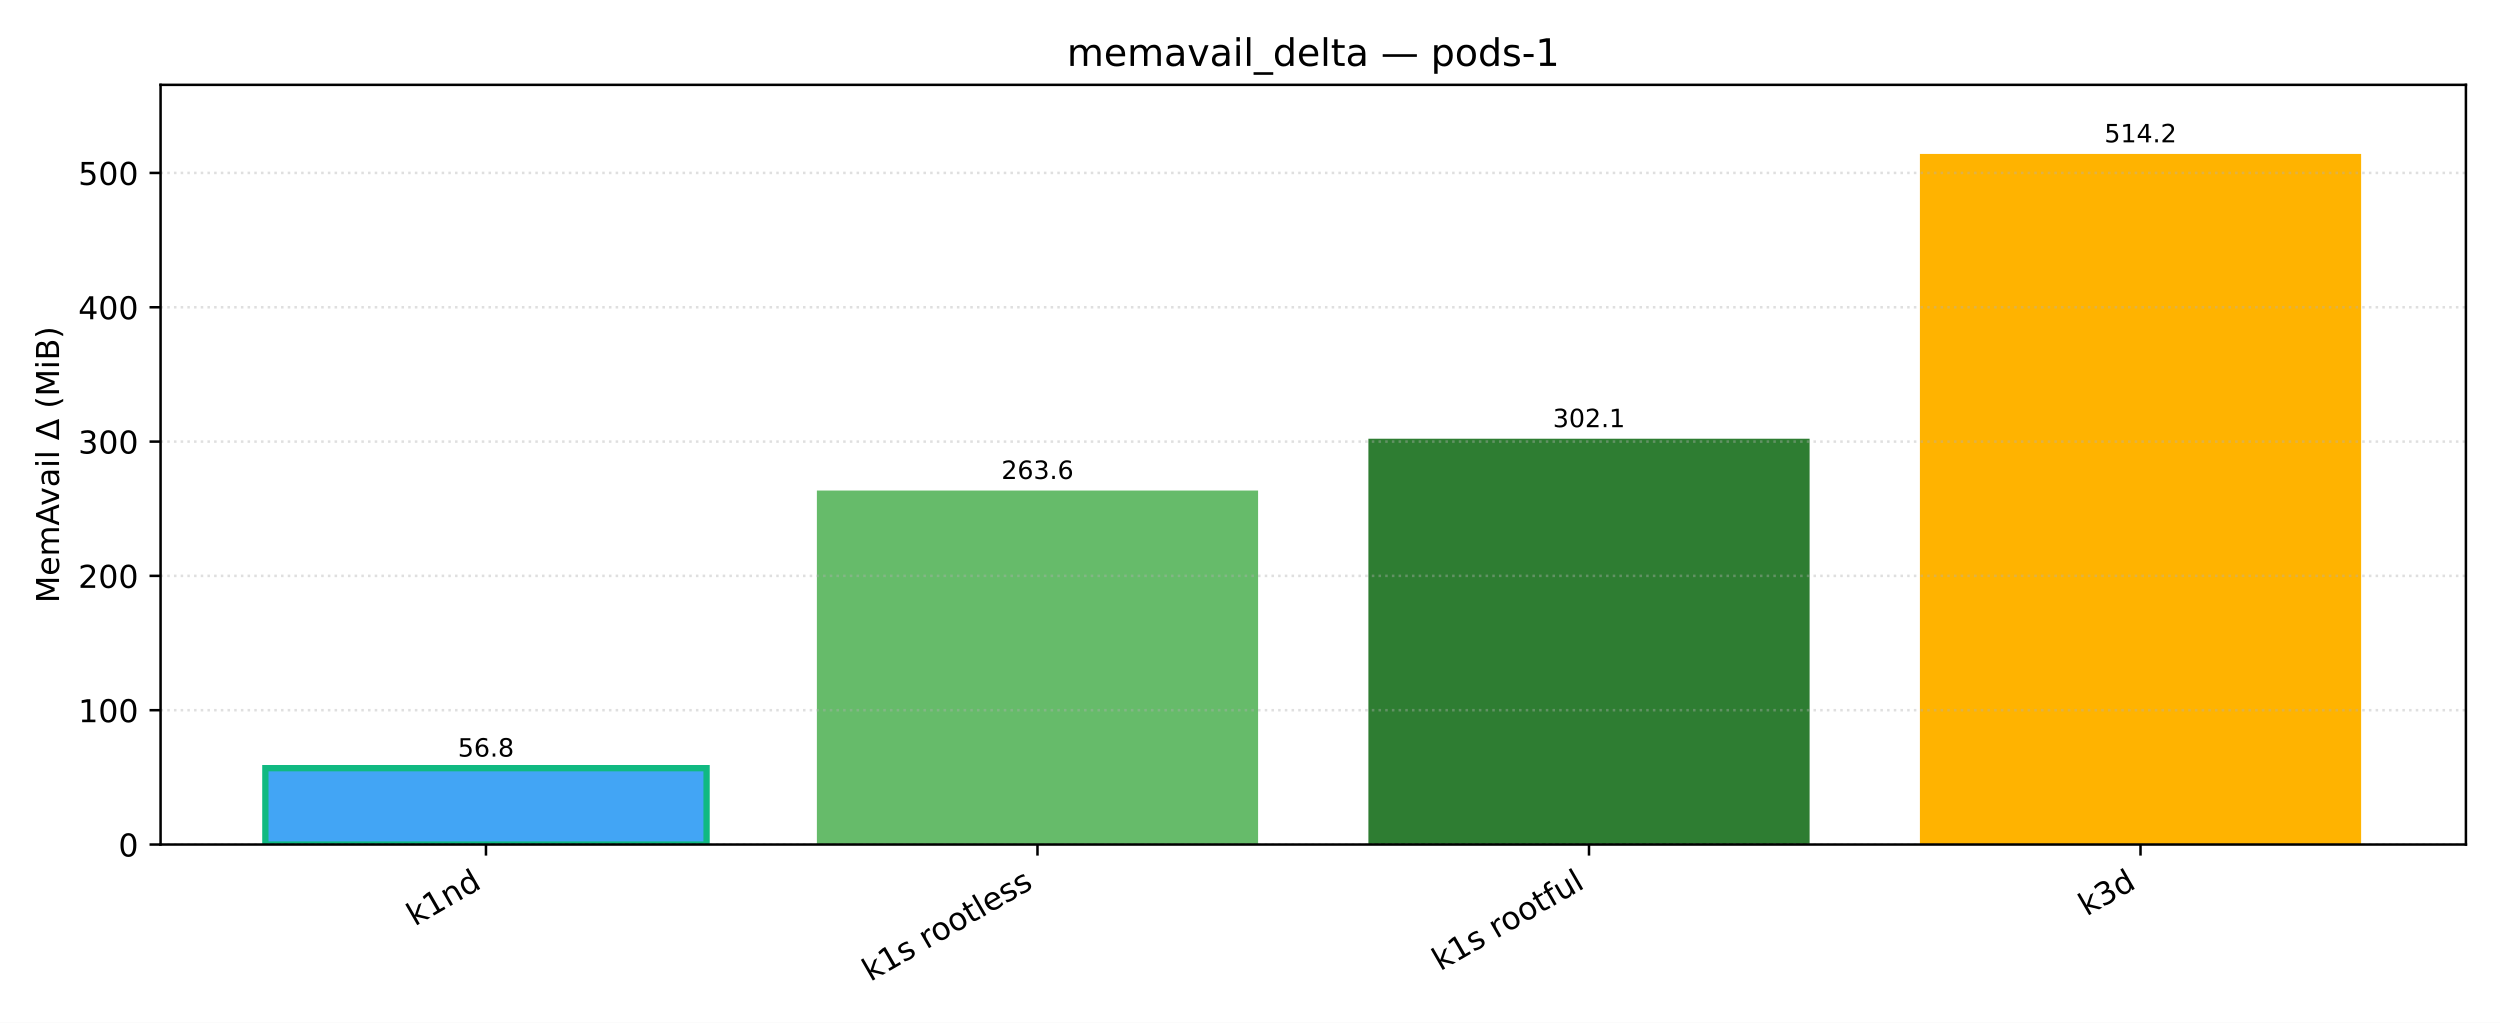
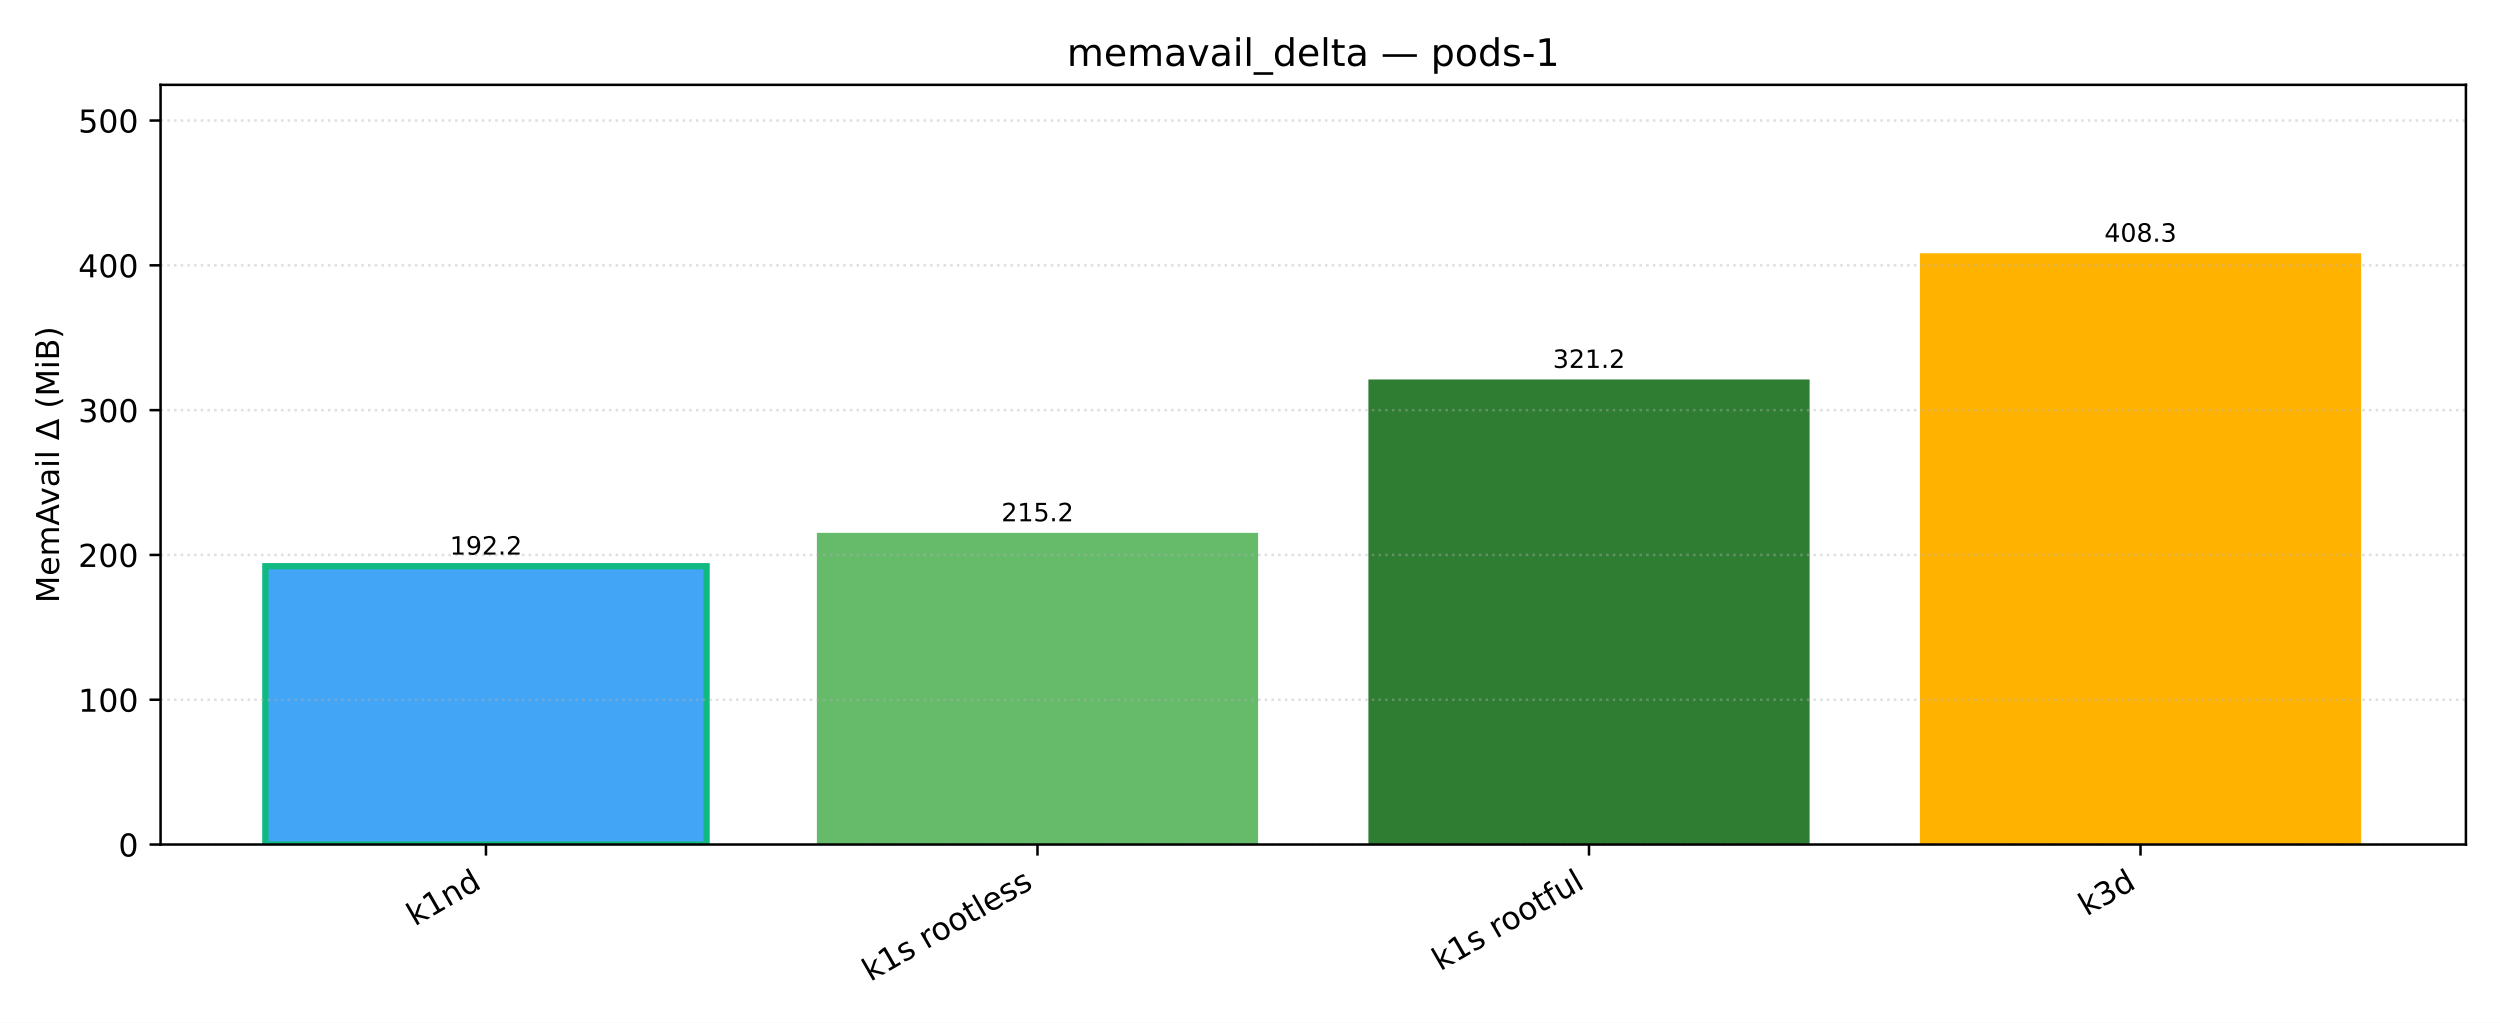
<svg xmlns="http://www.w3.org/2000/svg" xmlns:xlink="http://www.w3.org/1999/xlink" width="792pt" height="324pt" viewBox="0 0 792 324" version="1.1">
  <defs>
    <style type="text/css">*{stroke-linejoin: round; stroke-linecap: butt}</style>
  </defs>
  <g id="figure_1">
    <g id="patch_1">
      <path d="M 0 324  L 792 324  L 792 0  L 0 0  z " style="fill: #ffffff" />
    </g>
    <g id="axes_1">
      <g id="patch_2">
        <path d="M 50.87 267.545  L 781.2 267.545  L 781.2 26.88  L 50.87 26.88  z " style="fill: #ffffff" />
      </g>
      <g id="patch_3">
-         <path d="M 84.067 267.545  L 223.843 267.545  L 223.843 243.356  L 84.067 243.356  z " clip-path="url(#p63f8be4dde)" style="fill: #42a5f5; stroke: #10b981; stroke-width: 2; stroke-linejoin: miter" />
+         <path d="M 84.067 267.545  L 223.843 267.545  L 223.843 179.372  L 84.067 179.372  z " clip-path="url(#p80f876b439)" style="fill: #42a5f5; stroke: #10b981; stroke-width: 2; stroke-linejoin: miter" />
      </g>
      <g id="patch_4">
-         <path d="M 258.787 267.545  L 398.563 267.545  L 398.563 155.401  L 258.787 155.401  z " clip-path="url(#p63f8be4dde)" style="fill: #66bb6a" />
+         <path d="M 258.787 267.545  L 398.563 267.545  L 398.563 168.812  L 258.787 168.812  z " clip-path="url(#p80f876b439)" style="fill: #66bb6a" />
      </g>
      <g id="patch_5">
-         <path d="M 433.507 267.545  L 573.283 267.545  L 573.283 138.991  L 433.507 138.991  z " clip-path="url(#p63f8be4dde)" style="fill: #2e7d32" />
+         <path d="M 433.507 267.545  L 573.283 267.545  L 573.283 120.218  L 433.507 120.218  z " clip-path="url(#p80f876b439)" style="fill: #2e7d32" />
      </g>
      <g id="patch_6">
-         <path d="M 608.227 267.545  L 748.003 267.545  L 748.003 48.759  L 608.227 48.759  z " clip-path="url(#p63f8be4dde)" style="fill: #ffb300" />
+         <path d="M 608.227 267.545  L 748.003 267.545  L 748.003 80.244  L 608.227 80.244  z " clip-path="url(#p80f876b439)" style="fill: #ffb300" />
      </g>
      <g id="matplotlib.axis_1">
        <g id="xtick_1">
          <g id="line2d_1">
            <defs>
-               <path id="mc0e6e1e324" d="M 0 0  L 0 3.5  " style="stroke: #000000; stroke-width: 0.8" />
+               <path id="md4081de2dc" d="M 0 0  L 0 3.5  " style="stroke: #000000; stroke-width: 0.8" />
            </defs>
            <g>
-               <use xlink:href="#mc0e6e1e324" x="153.955" y="267.545" style="stroke: #000000; stroke-width: 0.8" />
+               <use xlink:href="#md4081de2dc" x="153.955" y="267.545" style="stroke: #000000; stroke-width: 0.8" />
            </g>
          </g>
          <g id="text_1">
            <g transform="translate(131.4038 293.5454) rotate(-30) scale(0.1 -0.1)">
              <defs>
                <path id="DejaVuSans-6b" d="M 581 4863  L 1159 4863  L 1159 1991  L 2875 3500  L 3609 3500  L 1753 1863  L 3688 0  L 2938 0  L 1159 1709  L 1159 0  L 581 0  L 581 4863  z " transform="scale(0.015625)" />
                <path id="DejaVuSans-31" d="M 794 531  L 1825 531  L 1825 4091  L 703 3866  L 703 4441  L 1819 4666  L 2450 4666  L 2450 531  L 3481 531  L 3481 0  L 794 0  L 794 531  z " transform="scale(0.015625)" />
                <path id="DejaVuSans-6e" d="M 3513 2113  L 3513 0  L 2938 0  L 2938 2094  Q 2938 2591 2744 2837  Q 2550 3084 2163 3084  Q 1697 3084 1428 2787  Q 1159 2491 1159 1978  L 1159 0  L 581 0  L 581 3500  L 1159 3500  L 1159 2956  Q 1366 3272 1645 3428  Q 1925 3584 2291 3584  Q 2894 3584 3203 3211  Q 3513 2838 3513 2113  z " transform="scale(0.015625)" />
                <path id="DejaVuSans-64" d="M 2906 2969  L 2906 4863  L 3481 4863  L 3481 0  L 2906 0  L 2906 525  Q 2725 213 2448 61  Q 2172 -91 1784 -91  Q 1150 -91 751 415  Q 353 922 353 1747  Q 353 2572 751 3078  Q 1150 3584 1784 3584  Q 2172 3584 2448 3432  Q 2725 3281 2906 2969  z M 947 1747  Q 947 1113 1208 752  Q 1469 391 1925 391  Q 2381 391 2643 752  Q 2906 1113 2906 1747  Q 2906 2381 2643 2742  Q 2381 3103 1925 3103  Q 1469 3103 1208 2742  Q 947 2381 947 1747  z " transform="scale(0.015625)" />
              </defs>
              <use xlink:href="#DejaVuSans-6b" />
              <use xlink:href="#DejaVuSans-31" transform="translate(57.91016 0)" />
              <use xlink:href="#DejaVuSans-6e" transform="translate(121.5332 0)" />
              <use xlink:href="#DejaVuSans-64" transform="translate(184.9121 0)" />
            </g>
          </g>
        </g>
        <g id="xtick_2">
          <g id="line2d_2">
            <g>
-               <use xlink:href="#mc0e6e1e324" x="328.675" y="267.545" style="stroke: #000000; stroke-width: 0.8" />
+               <use xlink:href="#md4081de2dc" x="328.675" y="267.545" style="stroke: #000000; stroke-width: 0.8" />
            </g>
          </g>
          <g id="text_2">
            <g transform="translate(275.7304 311.0931) rotate(-30) scale(0.1 -0.1)">
              <defs>
                <path id="DejaVuSans-73" d="M 2834 3397  L 2834 2853  Q 2591 2978 2328 3040  Q 2066 3103 1784 3103  Q 1356 3103 1142 2972  Q 928 2841 928 2578  Q 928 2378 1081 2264  Q 1234 2150 1697 2047  L 1894 2003  Q 2506 1872 2764 1633  Q 3022 1394 3022 966  Q 3022 478 2636 193  Q 2250 -91 1575 -91  Q 1294 -91 989 -36  Q 684 19 347 128  L 347 722  Q 666 556 975 473  Q 1284 391 1588 391  Q 1994 391 2212 530  Q 2431 669 2431 922  Q 2431 1156 2273 1281  Q 2116 1406 1581 1522  L 1381 1569  Q 847 1681 609 1914  Q 372 2147 372 2553  Q 372 3047 722 3315  Q 1072 3584 1716 3584  Q 2034 3584 2315 3537  Q 2597 3491 2834 3397  z " transform="scale(0.015625)" />
                <path id="DejaVuSans-20" transform="scale(0.015625)" />
                <path id="DejaVuSans-72" d="M 2631 2963  Q 2534 3019 2420 3045  Q 2306 3072 2169 3072  Q 1681 3072 1420 2755  Q 1159 2438 1159 1844  L 1159 0  L 581 0  L 581 3500  L 1159 3500  L 1159 2956  Q 1341 3275 1631 3429  Q 1922 3584 2338 3584  Q 2397 3584 2469 3576  Q 2541 3569 2628 3553  L 2631 2963  z " transform="scale(0.015625)" />
                <path id="DejaVuSans-6f" d="M 1959 3097  Q 1497 3097 1228 2736  Q 959 2375 959 1747  Q 959 1119 1226 758  Q 1494 397 1959 397  Q 2419 397 2687 759  Q 2956 1122 2956 1747  Q 2956 2369 2687 2733  Q 2419 3097 1959 3097  z M 1959 3584  Q 2709 3584 3137 3096  Q 3566 2609 3566 1747  Q 3566 888 3137 398  Q 2709 -91 1959 -91  Q 1206 -91 779 398  Q 353 888 353 1747  Q 353 2609 779 3096  Q 1206 3584 1959 3584  z " transform="scale(0.015625)" />
                <path id="DejaVuSans-74" d="M 1172 4494  L 1172 3500  L 2356 3500  L 2356 3053  L 1172 3053  L 1172 1153  Q 1172 725 1289 603  Q 1406 481 1766 481  L 2356 481  L 2356 0  L 1766 0  Q 1100 0 847 248  Q 594 497 594 1153  L 594 3053  L 172 3053  L 172 3500  L 594 3500  L 594 4494  L 1172 4494  z " transform="scale(0.015625)" />
                <path id="DejaVuSans-6c" d="M 603 4863  L 1178 4863  L 1178 0  L 603 0  L 603 4863  z " transform="scale(0.015625)" />
                <path id="DejaVuSans-65" d="M 3597 1894  L 3597 1613  L 953 1613  Q 991 1019 1311 708  Q 1631 397 2203 397  Q 2534 397 2845 478  Q 3156 559 3463 722  L 3463 178  Q 3153 47 2828 -22  Q 2503 -91 2169 -91  Q 1331 -91 842 396  Q 353 884 353 1716  Q 353 2575 817 3079  Q 1281 3584 2069 3584  Q 2775 3584 3186 3129  Q 3597 2675 3597 1894  z M 3022 2063  Q 3016 2534 2758 2815  Q 2500 3097 2075 3097  Q 1594 3097 1305 2825  Q 1016 2553 972 2059  L 3022 2063  z " transform="scale(0.015625)" />
              </defs>
              <use xlink:href="#DejaVuSans-6b" />
              <use xlink:href="#DejaVuSans-31" transform="translate(57.91016 0)" />
              <use xlink:href="#DejaVuSans-73" transform="translate(121.5332 0)" />
              <use xlink:href="#DejaVuSans-20" transform="translate(173.6328 0)" />
              <use xlink:href="#DejaVuSans-72" transform="translate(205.4199 0)" />
              <use xlink:href="#DejaVuSans-6f" transform="translate(244.2832 0)" />
              <use xlink:href="#DejaVuSans-6f" transform="translate(305.4648 0)" />
              <use xlink:href="#DejaVuSans-74" transform="translate(366.6465 0)" />
              <use xlink:href="#DejaVuSans-6c" transform="translate(405.8555 0)" />
              <use xlink:href="#DejaVuSans-65" transform="translate(433.6387 0)" />
              <use xlink:href="#DejaVuSans-73" transform="translate(495.1621 0)" />
              <use xlink:href="#DejaVuSans-73" transform="translate(547.2617 0)" />
            </g>
          </g>
        </g>
        <g id="xtick_3">
          <g id="line2d_3">
            <g>
-               <use xlink:href="#mc0e6e1e324" x="503.395" y="267.545" style="stroke: #000000; stroke-width: 0.8" />
+               <use xlink:href="#md4081de2dc" x="503.395" y="267.545" style="stroke: #000000; stroke-width: 0.8" />
            </g>
          </g>
          <g id="text_3">
            <g transform="translate(456.2651 307.7361) rotate(-30) scale(0.1 -0.1)">
              <defs>
                <path id="DejaVuSans-66" d="M 2375 4863  L 2375 4384  L 1825 4384  Q 1516 4384 1395 4259  Q 1275 4134 1275 3809  L 1275 3500  L 2222 3500  L 2222 3053  L 1275 3053  L 1275 0  L 697 0  L 697 3053  L 147 3053  L 147 3500  L 697 3500  L 697 3744  Q 697 4328 969 4595  Q 1241 4863 1831 4863  L 2375 4863  z " transform="scale(0.015625)" />
                <path id="DejaVuSans-75" d="M 544 1381  L 544 3500  L 1119 3500  L 1119 1403  Q 1119 906 1312 657  Q 1506 409 1894 409  Q 2359 409 2629 706  Q 2900 1003 2900 1516  L 2900 3500  L 3475 3500  L 3475 0  L 2900 0  L 2900 538  Q 2691 219 2414 64  Q 2138 -91 1772 -91  Q 1169 -91 856 284  Q 544 659 544 1381  z M 1991 3584  L 1991 3584  z " transform="scale(0.015625)" />
              </defs>
              <use xlink:href="#DejaVuSans-6b" />
              <use xlink:href="#DejaVuSans-31" transform="translate(57.91016 0)" />
              <use xlink:href="#DejaVuSans-73" transform="translate(121.5332 0)" />
              <use xlink:href="#DejaVuSans-20" transform="translate(173.6328 0)" />
              <use xlink:href="#DejaVuSans-72" transform="translate(205.4199 0)" />
              <use xlink:href="#DejaVuSans-6f" transform="translate(244.2832 0)" />
              <use xlink:href="#DejaVuSans-6f" transform="translate(305.4648 0)" />
              <use xlink:href="#DejaVuSans-74" transform="translate(366.6465 0)" />
              <use xlink:href="#DejaVuSans-66" transform="translate(405.8555 0)" />
              <use xlink:href="#DejaVuSans-75" transform="translate(441.0605 0)" />
              <use xlink:href="#DejaVuSans-6c" transform="translate(504.4395 0)" />
            </g>
          </g>
        </g>
        <g id="xtick_4">
          <g id="line2d_4">
            <g>
-               <use xlink:href="#mc0e6e1e324" x="678.115" y="267.545" style="stroke: #000000; stroke-width: 0.8" />
+               <use xlink:href="#md4081de2dc" x="678.115" y="267.545" style="stroke: #000000; stroke-width: 0.8" />
            </g>
          </g>
          <g id="text_4">
            <g transform="translate(661.0525 290.3767) rotate(-30) scale(0.1 -0.1)">
              <defs>
                <path id="DejaVuSans-33" d="M 2597 2516  Q 3050 2419 3304 2112  Q 3559 1806 3559 1356  Q 3559 666 3084 287  Q 2609 -91 1734 -91  Q 1441 -91 1130 -33  Q 819 25 488 141  L 488 750  Q 750 597 1062 519  Q 1375 441 1716 441  Q 2309 441 2620 675  Q 2931 909 2931 1356  Q 2931 1769 2642 2001  Q 2353 2234 1838 2234  L 1294 2234  L 1294 2753  L 1863 2753  Q 2328 2753 2575 2939  Q 2822 3125 2822 3475  Q 2822 3834 2567 4026  Q 2313 4219 1838 4219  Q 1578 4219 1281 4162  Q 984 4106 628 3988  L 628 4550  Q 988 4650 1302 4700  Q 1616 4750 1894 4750  Q 2613 4750 3031 4423  Q 3450 4097 3450 3541  Q 3450 3153 3228 2886  Q 3006 2619 2597 2516  z " transform="scale(0.015625)" />
              </defs>
              <use xlink:href="#DejaVuSans-6b" />
              <use xlink:href="#DejaVuSans-33" transform="translate(57.91016 0)" />
              <use xlink:href="#DejaVuSans-64" transform="translate(121.5332 0)" />
            </g>
          </g>
        </g>
      </g>
      <g id="matplotlib.axis_2">
        <g id="ytick_1">
          <g id="line2d_5">
-             <path d="M 50.87 267.545  L 781.2 267.545  " clip-path="url(#p63f8be4dde)" style="fill: none; stroke-dasharray: 0.8,1.32; stroke-dashoffset: 0; stroke: #b0b0b0; stroke-opacity: 0.4; stroke-width: 0.8" />
+             <path d="M 50.87 267.545  L 781.2 267.545  " clip-path="url(#p80f876b439)" style="fill: none; stroke-dasharray: 0.8,1.32; stroke-dashoffset: 0; stroke: #b0b0b0; stroke-opacity: 0.4; stroke-width: 0.8" />
          </g>
          <g id="line2d_6">
            <defs>
-               <path id="m3bbf275f49" d="M 0 0  L -3.5 0  " style="stroke: #000000; stroke-width: 0.8" />
+               <path id="m7ff557d502" d="M 0 0  L -3.5 0  " style="stroke: #000000; stroke-width: 0.8" />
            </defs>
            <g>
-               <use xlink:href="#m3bbf275f49" x="50.87" y="267.545" style="stroke: #000000; stroke-width: 0.8" />
+               <use xlink:href="#m7ff557d502" x="50.87" y="267.545" style="stroke: #000000; stroke-width: 0.8" />
            </g>
          </g>
          <g id="text_5">
            <g transform="translate(37.5075 271.3447) scale(0.1 -0.1)">
              <defs>
                <path id="DejaVuSans-30" d="M 2034 4250  Q 1547 4250 1301 3770  Q 1056 3291 1056 2328  Q 1056 1369 1301 889  Q 1547 409 2034 409  Q 2525 409 2770 889  Q 3016 1369 3016 2328  Q 3016 3291 2770 3770  Q 2525 4250 2034 4250  z M 2034 4750  Q 2819 4750 3233 4129  Q 3647 3509 3647 2328  Q 3647 1150 3233 529  Q 2819 -91 2034 -91  Q 1250 -91 836 529  Q 422 1150 422 2328  Q 422 3509 836 4129  Q 1250 4750 2034 4750  z " transform="scale(0.015625)" />
              </defs>
              <use xlink:href="#DejaVuSans-30" />
            </g>
          </g>
        </g>
        <g id="ytick_2">
          <g id="line2d_7">
-             <path d="M 50.87 224.995  L 781.2 224.995  " clip-path="url(#p63f8be4dde)" style="fill: none; stroke-dasharray: 0.8,1.32; stroke-dashoffset: 0; stroke: #b0b0b0; stroke-opacity: 0.4; stroke-width: 0.8" />
+             <path d="M 50.87 221.675  L 781.2 221.675  " clip-path="url(#p80f876b439)" style="fill: none; stroke-dasharray: 0.8,1.32; stroke-dashoffset: 0; stroke: #b0b0b0; stroke-opacity: 0.4; stroke-width: 0.8" />
          </g>
          <g id="line2d_8">
            <g>
-               <use xlink:href="#m3bbf275f49" x="50.87" y="224.995" style="stroke: #000000; stroke-width: 0.8" />
+               <use xlink:href="#m7ff557d502" x="50.87" y="221.675" style="stroke: #000000; stroke-width: 0.8" />
            </g>
          </g>
          <g id="text_6">
-             <g transform="translate(24.7825 228.794) scale(0.1 -0.1)">
+             <g transform="translate(24.7825 225.4739) scale(0.1 -0.1)">
              <use xlink:href="#DejaVuSans-31" />
              <use xlink:href="#DejaVuSans-30" transform="translate(63.62305 0)" />
              <use xlink:href="#DejaVuSans-30" transform="translate(127.2461 0)" />
            </g>
          </g>
        </g>
        <g id="ytick_3">
          <g id="line2d_9">
-             <path d="M 50.87 182.444  L 781.2 182.444  " clip-path="url(#p63f8be4dde)" style="fill: none; stroke-dasharray: 0.8,1.32; stroke-dashoffset: 0; stroke: #b0b0b0; stroke-opacity: 0.4; stroke-width: 0.8" />
+             <path d="M 50.87 175.804  L 781.2 175.804  " clip-path="url(#p80f876b439)" style="fill: none; stroke-dasharray: 0.8,1.32; stroke-dashoffset: 0; stroke: #b0b0b0; stroke-opacity: 0.4; stroke-width: 0.8" />
          </g>
          <g id="line2d_10">
            <g>
-               <use xlink:href="#m3bbf275f49" x="50.87" y="182.444" style="stroke: #000000; stroke-width: 0.8" />
+               <use xlink:href="#m7ff557d502" x="50.87" y="175.804" style="stroke: #000000; stroke-width: 0.8" />
            </g>
          </g>
          <g id="text_7">
-             <g transform="translate(24.7825 186.2434) scale(0.1 -0.1)">
+             <g transform="translate(24.7825 179.6032) scale(0.1 -0.1)">
              <defs>
                <path id="DejaVuSans-32" d="M 1228 531  L 3431 531  L 3431 0  L 469 0  L 469 531  Q 828 903 1448 1529  Q 2069 2156 2228 2338  Q 2531 2678 2651 2914  Q 2772 3150 2772 3378  Q 2772 3750 2511 3984  Q 2250 4219 1831 4219  Q 1534 4219 1204 4116  Q 875 4013 500 3803  L 500 4441  Q 881 4594 1212 4672  Q 1544 4750 1819 4750  Q 2544 4750 2975 4387  Q 3406 4025 3406 3419  Q 3406 3131 3298 2873  Q 3191 2616 2906 2266  Q 2828 2175 2409 1742  Q 1991 1309 1228 531  z " transform="scale(0.015625)" />
              </defs>
              <use xlink:href="#DejaVuSans-32" />
              <use xlink:href="#DejaVuSans-30" transform="translate(63.62305 0)" />
              <use xlink:href="#DejaVuSans-30" transform="translate(127.2461 0)" />
            </g>
          </g>
        </g>
        <g id="ytick_4">
          <g id="line2d_11">
-             <path d="M 50.87 139.894  L 781.2 139.894  " clip-path="url(#p63f8be4dde)" style="fill: none; stroke-dasharray: 0.8,1.32; stroke-dashoffset: 0; stroke: #b0b0b0; stroke-opacity: 0.4; stroke-width: 0.8" />
+             <path d="M 50.87 129.933  L 781.2 129.933  " clip-path="url(#p80f876b439)" style="fill: none; stroke-dasharray: 0.8,1.32; stroke-dashoffset: 0; stroke: #b0b0b0; stroke-opacity: 0.4; stroke-width: 0.8" />
          </g>
          <g id="line2d_12">
            <g>
-               <use xlink:href="#m3bbf275f49" x="50.87" y="139.894" style="stroke: #000000; stroke-width: 0.8" />
+               <use xlink:href="#m7ff557d502" x="50.87" y="129.933" style="stroke: #000000; stroke-width: 0.8" />
            </g>
          </g>
          <g id="text_8">
-             <g transform="translate(24.7825 143.6927) scale(0.1 -0.1)">
+             <g transform="translate(24.7825 133.7325) scale(0.1 -0.1)">
              <use xlink:href="#DejaVuSans-33" />
              <use xlink:href="#DejaVuSans-30" transform="translate(63.62305 0)" />
              <use xlink:href="#DejaVuSans-30" transform="translate(127.2461 0)" />
            </g>
          </g>
        </g>
        <g id="ytick_5">
          <g id="line2d_13">
-             <path d="M 50.87 97.343  L 781.2 97.343  " clip-path="url(#p63f8be4dde)" style="fill: none; stroke-dasharray: 0.8,1.32; stroke-dashoffset: 0; stroke: #b0b0b0; stroke-opacity: 0.4; stroke-width: 0.8" />
+             <path d="M 50.87 84.063  L 781.2 84.063  " clip-path="url(#p80f876b439)" style="fill: none; stroke-dasharray: 0.8,1.32; stroke-dashoffset: 0; stroke: #b0b0b0; stroke-opacity: 0.4; stroke-width: 0.8" />
          </g>
          <g id="line2d_14">
            <g>
-               <use xlink:href="#m3bbf275f49" x="50.87" y="97.343" style="stroke: #000000; stroke-width: 0.8" />
+               <use xlink:href="#m7ff557d502" x="50.87" y="84.063" style="stroke: #000000; stroke-width: 0.8" />
            </g>
          </g>
          <g id="text_9">
-             <g transform="translate(24.7825 101.1421) scale(0.1 -0.1)">
+             <g transform="translate(24.7825 87.86175) scale(0.1 -0.1)">
              <defs>
                <path id="DejaVuSans-34" d="M 2419 4116  L 825 1625  L 2419 1625  L 2419 4116  z M 2253 4666  L 3047 4666  L 3047 1625  L 3713 1625  L 3713 1100  L 3047 1100  L 3047 0  L 2419 0  L 2419 1100  L 313 1100  L 313 1709  L 2253 4666  z " transform="scale(0.015625)" />
              </defs>
              <use xlink:href="#DejaVuSans-34" />
              <use xlink:href="#DejaVuSans-30" transform="translate(63.62305 0)" />
              <use xlink:href="#DejaVuSans-30" transform="translate(127.2461 0)" />
            </g>
          </g>
        </g>
        <g id="ytick_6">
          <g id="line2d_15">
-             <path d="M 50.87 54.792  L 781.2 54.792  " clip-path="url(#p63f8be4dde)" style="fill: none; stroke-dasharray: 0.8,1.32; stroke-dashoffset: 0; stroke: #b0b0b0; stroke-opacity: 0.4; stroke-width: 0.8" />
+             <path d="M 50.87 38.192  L 781.2 38.192  " clip-path="url(#p80f876b439)" style="fill: none; stroke-dasharray: 0.8,1.32; stroke-dashoffset: 0; stroke: #b0b0b0; stroke-opacity: 0.4; stroke-width: 0.8" />
          </g>
          <g id="line2d_16">
            <g>
-               <use xlink:href="#m3bbf275f49" x="50.87" y="54.792" style="stroke: #000000; stroke-width: 0.8" />
+               <use xlink:href="#m7ff557d502" x="50.87" y="38.192" style="stroke: #000000; stroke-width: 0.8" />
            </g>
          </g>
          <g id="text_10">
-             <g transform="translate(24.7825 58.59145) scale(0.1 -0.1)">
+             <g transform="translate(24.7825 41.99101) scale(0.1 -0.1)">
              <defs>
                <path id="DejaVuSans-35" d="M 691 4666  L 3169 4666  L 3169 4134  L 1269 4134  L 1269 2991  Q 1406 3038 1543 3061  Q 1681 3084 1819 3084  Q 2600 3084 3056 2656  Q 3513 2228 3513 1497  Q 3513 744 3044 326  Q 2575 -91 1722 -91  Q 1428 -91 1123 -41  Q 819 9 494 109  L 494 744  Q 775 591 1075 516  Q 1375 441 1709 441  Q 2250 441 2565 725  Q 2881 1009 2881 1497  Q 2881 1984 2565 2268  Q 2250 2553 1709 2553  Q 1456 2553 1204 2497  Q 953 2441 691 2322  L 691 4666  z " transform="scale(0.015625)" />
              </defs>
              <use xlink:href="#DejaVuSans-35" />
              <use xlink:href="#DejaVuSans-30" transform="translate(63.62305 0)" />
              <use xlink:href="#DejaVuSans-30" transform="translate(127.2461 0)" />
            </g>
          </g>
        </g>
        <g id="text_11">
          <g transform="translate(18.70281 191.0354) rotate(-90) scale(0.1 -0.1)">
            <defs>
              <path id="DejaVuSans-4d" d="M 628 4666  L 1569 4666  L 2759 1491  L 3956 4666  L 4897 4666  L 4897 0  L 4281 0  L 4281 4097  L 3078 897  L 2444 897  L 1241 4097  L 1241 0  L 628 0  L 628 4666  z " transform="scale(0.015625)" />
              <path id="DejaVuSans-6d" d="M 3328 2828  Q 3544 3216 3844 3400  Q 4144 3584 4550 3584  Q 5097 3584 5394 3201  Q 5691 2819 5691 2113  L 5691 0  L 5113 0  L 5113 2094  Q 5113 2597 4934 2840  Q 4756 3084 4391 3084  Q 3944 3084 3684 2787  Q 3425 2491 3425 1978  L 3425 0  L 2847 0  L 2847 2094  Q 2847 2600 2669 2842  Q 2491 3084 2119 3084  Q 1678 3084 1418 2786  Q 1159 2488 1159 1978  L 1159 0  L 581 0  L 581 3500  L 1159 3500  L 1159 2956  Q 1356 3278 1631 3431  Q 1906 3584 2284 3584  Q 2666 3584 2933 3390  Q 3200 3197 3328 2828  z " transform="scale(0.015625)" />
              <path id="DejaVuSans-41" d="M 2188 4044  L 1331 1722  L 3047 1722  L 2188 4044  z M 1831 4666  L 2547 4666  L 4325 0  L 3669 0  L 3244 1197  L 1141 1197  L 716 0  L 50 0  L 1831 4666  z " transform="scale(0.015625)" />
              <path id="DejaVuSans-76" d="M 191 3500  L 800 3500  L 1894 563  L 2988 3500  L 3597 3500  L 2284 0  L 1503 0  L 191 3500  z " transform="scale(0.015625)" />
              <path id="DejaVuSans-61" d="M 2194 1759  Q 1497 1759 1228 1600  Q 959 1441 959 1056  Q 959 750 1161 570  Q 1363 391 1709 391  Q 2188 391 2477 730  Q 2766 1069 2766 1631  L 2766 1759  L 2194 1759  z M 3341 1997  L 3341 0  L 2766 0  L 2766 531  Q 2569 213 2275 61  Q 1981 -91 1556 -91  Q 1019 -91 701 211  Q 384 513 384 1019  Q 384 1609 779 1909  Q 1175 2209 1959 2209  L 2766 2209  L 2766 2266  Q 2766 2663 2505 2880  Q 2244 3097 1772 3097  Q 1472 3097 1187 3025  Q 903 2953 641 2809  L 641 3341  Q 956 3463 1253 3523  Q 1550 3584 1831 3584  Q 2591 3584 2966 3190  Q 3341 2797 3341 1997  z " transform="scale(0.015625)" />
              <path id="DejaVuSans-69" d="M 603 3500  L 1178 3500  L 1178 0  L 603 0  L 603 3500  z M 603 4863  L 1178 4863  L 1178 4134  L 603 4134  L 603 4863  z " transform="scale(0.015625)" />
              <path id="DejaVuSans-394" d="M 2188 4044  L 906 525  L 3472 525  L 2188 4044  z M 50 0  L 1831 4666  L 2547 4666  L 4325 0  L 50 0  z " transform="scale(0.015625)" />
              <path id="DejaVuSans-28" d="M 1984 4856  Q 1566 4138 1362 3434  Q 1159 2731 1159 2009  Q 1159 1288 1364 580  Q 1569 -128 1984 -844  L 1484 -844  Q 1016 -109 783 600  Q 550 1309 550 2009  Q 550 2706 781 3412  Q 1013 4119 1484 4856  L 1984 4856  z " transform="scale(0.015625)" />
              <path id="DejaVuSans-42" d="M 1259 2228  L 1259 519  L 2272 519  Q 2781 519 3026 730  Q 3272 941 3272 1375  Q 3272 1813 3026 2020  Q 2781 2228 2272 2228  L 1259 2228  z M 1259 4147  L 1259 2741  L 2194 2741  Q 2656 2741 2882 2914  Q 3109 3088 3109 3444  Q 3109 3797 2882 3972  Q 2656 4147 2194 4147  L 1259 4147  z M 628 4666  L 2241 4666  Q 2963 4666 3353 4366  Q 3744 4066 3744 3513  Q 3744 3084 3544 2831  Q 3344 2578 2956 2516  Q 3422 2416 3680 2098  Q 3938 1781 3938 1306  Q 3938 681 3513 340  Q 3088 0 2303 0  L 628 0  L 628 4666  z " transform="scale(0.015625)" />
              <path id="DejaVuSans-29" d="M 513 4856  L 1013 4856  Q 1481 4119 1714 3412  Q 1947 2706 1947 2009  Q 1947 1309 1714 600  Q 1481 -109 1013 -844  L 513 -844  Q 928 -128 1133 580  Q 1338 1288 1338 2009  Q 1338 2731 1133 3434  Q 928 4138 513 4856  z " transform="scale(0.015625)" />
            </defs>
            <use xlink:href="#DejaVuSans-4d" />
            <use xlink:href="#DejaVuSans-65" transform="translate(86.2793 0)" />
            <use xlink:href="#DejaVuSans-6d" transform="translate(147.8027 0)" />
            <use xlink:href="#DejaVuSans-41" transform="translate(245.2148 0)" />
            <use xlink:href="#DejaVuSans-76" transform="translate(307.748 0)" />
            <use xlink:href="#DejaVuSans-61" transform="translate(366.9277 0)" />
            <use xlink:href="#DejaVuSans-69" transform="translate(428.207 0)" />
            <use xlink:href="#DejaVuSans-6c" transform="translate(455.9902 0)" />
            <use xlink:href="#DejaVuSans-20" transform="translate(483.7734 0)" />
            <use xlink:href="#DejaVuSans-394" transform="translate(515.5605 0)" />
            <use xlink:href="#DejaVuSans-20" transform="translate(583.9688 0)" />
            <use xlink:href="#DejaVuSans-28" transform="translate(615.7559 0)" />
            <use xlink:href="#DejaVuSans-4d" transform="translate(654.7695 0)" />
            <use xlink:href="#DejaVuSans-69" transform="translate(741.0488 0)" />
            <use xlink:href="#DejaVuSans-42" transform="translate(768.832 0)" />
            <use xlink:href="#DejaVuSans-29" transform="translate(837.4355 0)" />
          </g>
        </g>
      </g>
      <g id="patch_7">
        <path d="M 50.87 267.545  L 50.87 26.88  " style="fill: none; stroke: #000000; stroke-width: 0.8; stroke-linejoin: miter; stroke-linecap: square" />
      </g>
      <g id="patch_8">
        <path d="M 781.2 267.545  L 781.2 26.88  " style="fill: none; stroke: #000000; stroke-width: 0.8; stroke-linejoin: miter; stroke-linecap: square" />
      </g>
      <g id="patch_9">
        <path d="M 50.87 267.545  L 781.2 267.545  " style="fill: none; stroke: #000000; stroke-width: 0.8; stroke-linejoin: miter; stroke-linecap: square" />
      </g>
      <g id="patch_10">
        <path d="M 50.87 26.88  L 781.2 26.88  " style="fill: none; stroke: #000000; stroke-width: 0.8; stroke-linejoin: miter; stroke-linecap: square" />
      </g>
      <g id="text_12">
-         <g transform="translate(145.0486 239.6927) scale(0.08 -0.08)">
+         <g transform="translate(142.5036 175.7078) scale(0.08 -0.08)">
          <defs>
-             <path id="DejaVuSans-36" d="M 2113 2584  Q 1688 2584 1439 2293  Q 1191 2003 1191 1497  Q 1191 994 1439 701  Q 1688 409 2113 409  Q 2538 409 2786 701  Q 3034 994 3034 1497  Q 3034 2003 2786 2293  Q 2538 2584 2113 2584  z M 3366 4563  L 3366 3988  Q 3128 4100 2886 4159  Q 2644 4219 2406 4219  Q 1781 4219 1451 3797  Q 1122 3375 1075 2522  Q 1259 2794 1537 2939  Q 1816 3084 2150 3084  Q 2853 3084 3261 2657  Q 3669 2231 3669 1497  Q 3669 778 3244 343  Q 2819 -91 2113 -91  Q 1303 -91 875 529  Q 447 1150 447 2328  Q 447 3434 972 4092  Q 1497 4750 2381 4750  Q 2619 4750 2861 4703  Q 3103 4656 3366 4563  z " transform="scale(0.015625)" />
+             <path id="DejaVuSans-39" d="M 703 97  L 703 672  Q 941 559 1184 500  Q 1428 441 1663 441  Q 2288 441 2617 861  Q 2947 1281 2994 2138  Q 2813 1869 2534 1725  Q 2256 1581 1919 1581  Q 1219 1581 811 2004  Q 403 2428 403 3163  Q 403 3881 828 4315  Q 1253 4750 1959 4750  Q 2769 4750 3195 4129  Q 3622 3509 3622 2328  Q 3622 1225 3098 567  Q 2575 -91 1691 -91  Q 1453 -91 1209 -44  Q 966 3 703 97  z M 1959 2075  Q 2384 2075 2632 2365  Q 2881 2656 2881 3163  Q 2881 3666 2632 3958  Q 2384 4250 1959 4250  Q 1534 4250 1286 3958  Q 1038 3666 1038 3163  Q 1038 2656 1286 2365  Q 1534 2075 1959 2075  z " transform="scale(0.015625)" />
            <path id="DejaVuSans-2e" d="M 684 794  L 1344 794  L 1344 0  L 684 0  L 684 794  z " transform="scale(0.015625)" />
+           </defs>
+           <use xlink:href="#DejaVuSans-31" />
+           <use xlink:href="#DejaVuSans-39" transform="translate(63.62305 0)" />
+           <use xlink:href="#DejaVuSans-32" transform="translate(127.2461 0)" />
+           <use xlink:href="#DejaVuSans-2e" transform="translate(190.8691 0)" />
+           <use xlink:href="#DejaVuSans-32" transform="translate(222.6562 0)" />
+         </g>
+       </g>
+       <g id="text_13">
+         <g transform="translate(317.2237 165.1485) scale(0.08 -0.08)">
+           <use xlink:href="#DejaVuSans-32" />
+           <use xlink:href="#DejaVuSans-31" transform="translate(63.62305 0)" />
+           <use xlink:href="#DejaVuSans-35" transform="translate(127.2461 0)" />
+           <use xlink:href="#DejaVuSans-2e" transform="translate(190.8691 0)" />
+           <use xlink:href="#DejaVuSans-32" transform="translate(222.6562 0)" />
+         </g>
+       </g>
+       <g id="text_14">
+         <g transform="translate(491.9438 116.5542) scale(0.08 -0.08)">
+           <use xlink:href="#DejaVuSans-33" />
+           <use xlink:href="#DejaVuSans-32" transform="translate(63.62305 0)" />
+           <use xlink:href="#DejaVuSans-31" transform="translate(127.2461 0)" />
+           <use xlink:href="#DejaVuSans-2e" transform="translate(190.8691 0)" />
+           <use xlink:href="#DejaVuSans-32" transform="translate(222.6562 0)" />
+         </g>
+       </g>
+       <g id="text_15">
+         <g transform="translate(666.6639 76.5804) scale(0.08 -0.08)">
+           <defs>
            <path id="DejaVuSans-38" d="M 2034 2216  Q 1584 2216 1326 1975  Q 1069 1734 1069 1313  Q 1069 891 1326 650  Q 1584 409 2034 409  Q 2484 409 2743 651  Q 3003 894 3003 1313  Q 3003 1734 2745 1975  Q 2488 2216 2034 2216  z M 1403 2484  Q 997 2584 770 2862  Q 544 3141 544 3541  Q 544 4100 942 4425  Q 1341 4750 2034 4750  Q 2731 4750 3128 4425  Q 3525 4100 3525 3541  Q 3525 3141 3298 2862  Q 3072 2584 2669 2484  Q 3125 2378 3379 2068  Q 3634 1759 3634 1313  Q 3634 634 3220 271  Q 2806 -91 2034 -91  Q 1263 -91 848 271  Q 434 634 434 1313  Q 434 1759 690 2068  Q 947 2378 1403 2484  z M 1172 3481  Q 1172 3119 1398 2916  Q 1625 2713 2034 2713  Q 2441 2713 2670 2916  Q 2900 3119 2900 3481  Q 2900 3844 2670 4047  Q 2441 4250 2034 4250  Q 1625 4250 1398 4047  Q 1172 3844 1172 3481  z " transform="scale(0.015625)" />
          </defs>
-           <use xlink:href="#DejaVuSans-35" />
-           <use xlink:href="#DejaVuSans-36" transform="translate(63.62305 0)" />
-           <use xlink:href="#DejaVuSans-2e" transform="translate(127.2461 0)" />
-           <use xlink:href="#DejaVuSans-38" transform="translate(159.0332 0)" />
-         </g>
-       </g>
-       <g id="text_13">
-         <g transform="translate(317.2237 151.7375) scale(0.08 -0.08)">
-           <use xlink:href="#DejaVuSans-32" />
-           <use xlink:href="#DejaVuSans-36" transform="translate(63.62305 0)" />
-           <use xlink:href="#DejaVuSans-33" transform="translate(127.2461 0)" />
+           <use xlink:href="#DejaVuSans-34" />
+           <use xlink:href="#DejaVuSans-30" transform="translate(63.62305 0)" />
+           <use xlink:href="#DejaVuSans-38" transform="translate(127.2461 0)" />
          <use xlink:href="#DejaVuSans-2e" transform="translate(190.8691 0)" />
-           <use xlink:href="#DejaVuSans-36" transform="translate(222.6562 0)" />
-         </g>
-       </g>
-       <g id="text_14">
-         <g transform="translate(491.9438 135.3272) scale(0.08 -0.08)">
-           <use xlink:href="#DejaVuSans-33" />
-           <use xlink:href="#DejaVuSans-30" transform="translate(63.62305 0)" />
-           <use xlink:href="#DejaVuSans-32" transform="translate(127.2461 0)" />
-           <use xlink:href="#DejaVuSans-2e" transform="translate(190.8691 0)" />
-           <use xlink:href="#DejaVuSans-31" transform="translate(222.6562 0)" />
-         </g>
-       </g>
-       <g id="text_15">
-         <g transform="translate(666.6639 45.09493) scale(0.08 -0.08)">
-           <use xlink:href="#DejaVuSans-35" />
-           <use xlink:href="#DejaVuSans-31" transform="translate(63.62305 0)" />
-           <use xlink:href="#DejaVuSans-34" transform="translate(127.2461 0)" />
-           <use xlink:href="#DejaVuSans-2e" transform="translate(190.8691 0)" />
-           <use xlink:href="#DejaVuSans-32" transform="translate(222.6562 0)" />
+           <use xlink:href="#DejaVuSans-33" transform="translate(222.6562 0)" />
        </g>
      </g>
      <g id="text_16">
        <g transform="translate(338.0078 20.88) scale(0.12 -0.12)">
          <defs>
            <path id="DejaVuSans-5f" d="M 3263 -1063  L 3263 -1509  L -63 -1509  L -63 -1063  L 3263 -1063  z " transform="scale(0.015625)" />
            <path id="DejaVuSans-2014" d="M 313 1978  L 6088 1978  L 6088 1528  L 313 1528  L 313 1978  z " transform="scale(0.015625)" />
            <path id="DejaVuSans-70" d="M 1159 525  L 1159 -1331  L 581 -1331  L 581 3500  L 1159 3500  L 1159 2969  Q 1341 3281 1617 3432  Q 1894 3584 2278 3584  Q 2916 3584 3314 3078  Q 3713 2572 3713 1747  Q 3713 922 3314 415  Q 2916 -91 2278 -91  Q 1894 -91 1617 61  Q 1341 213 1159 525  z M 3116 1747  Q 3116 2381 2855 2742  Q 2594 3103 2138 3103  Q 1681 3103 1420 2742  Q 1159 2381 1159 1747  Q 1159 1113 1420 752  Q 1681 391 2138 391  Q 2594 391 2855 752  Q 3116 1113 3116 1747  z " transform="scale(0.015625)" />
            <path id="DejaVuSans-2d" d="M 313 2009  L 1997 2009  L 1997 1497  L 313 1497  L 313 2009  z " transform="scale(0.015625)" />
          </defs>
          <use xlink:href="#DejaVuSans-6d" />
          <use xlink:href="#DejaVuSans-65" transform="translate(97.41211 0)" />
          <use xlink:href="#DejaVuSans-6d" transform="translate(158.9355 0)" />
          <use xlink:href="#DejaVuSans-61" transform="translate(256.3477 0)" />
          <use xlink:href="#DejaVuSans-76" transform="translate(317.627 0)" />
          <use xlink:href="#DejaVuSans-61" transform="translate(376.8066 0)" />
          <use xlink:href="#DejaVuSans-69" transform="translate(438.0859 0)" />
          <use xlink:href="#DejaVuSans-6c" transform="translate(465.8691 0)" />
          <use xlink:href="#DejaVuSans-5f" transform="translate(493.6523 0)" />
          <use xlink:href="#DejaVuSans-64" transform="translate(543.6523 0)" />
          <use xlink:href="#DejaVuSans-65" transform="translate(607.1289 0)" />
          <use xlink:href="#DejaVuSans-6c" transform="translate(668.6523 0)" />
          <use xlink:href="#DejaVuSans-74" transform="translate(696.4355 0)" />
          <use xlink:href="#DejaVuSans-61" transform="translate(735.6445 0)" />
          <use xlink:href="#DejaVuSans-20" transform="translate(796.9238 0)" />
          <use xlink:href="#DejaVuSans-2014" transform="translate(828.7109 0)" />
          <use xlink:href="#DejaVuSans-20" transform="translate(928.7109 0)" />
          <use xlink:href="#DejaVuSans-70" transform="translate(960.498 0)" />
          <use xlink:href="#DejaVuSans-6f" transform="translate(1023.975 0)" />
          <use xlink:href="#DejaVuSans-64" transform="translate(1085.156 0)" />
          <use xlink:href="#DejaVuSans-73" transform="translate(1148.633 0)" />
          <use xlink:href="#DejaVuSans-2d" transform="translate(1200.732 0)" />
          <use xlink:href="#DejaVuSans-31" transform="translate(1236.816 0)" />
        </g>
      </g>
    </g>
  </g>
  <defs>
-     <clipPath id="p63f8be4dde">
+     <clipPath id="p80f876b439">
      <rect x="50.87" y="26.88" width="730.33" height="240.665" />
    </clipPath>
  </defs>
</svg>
